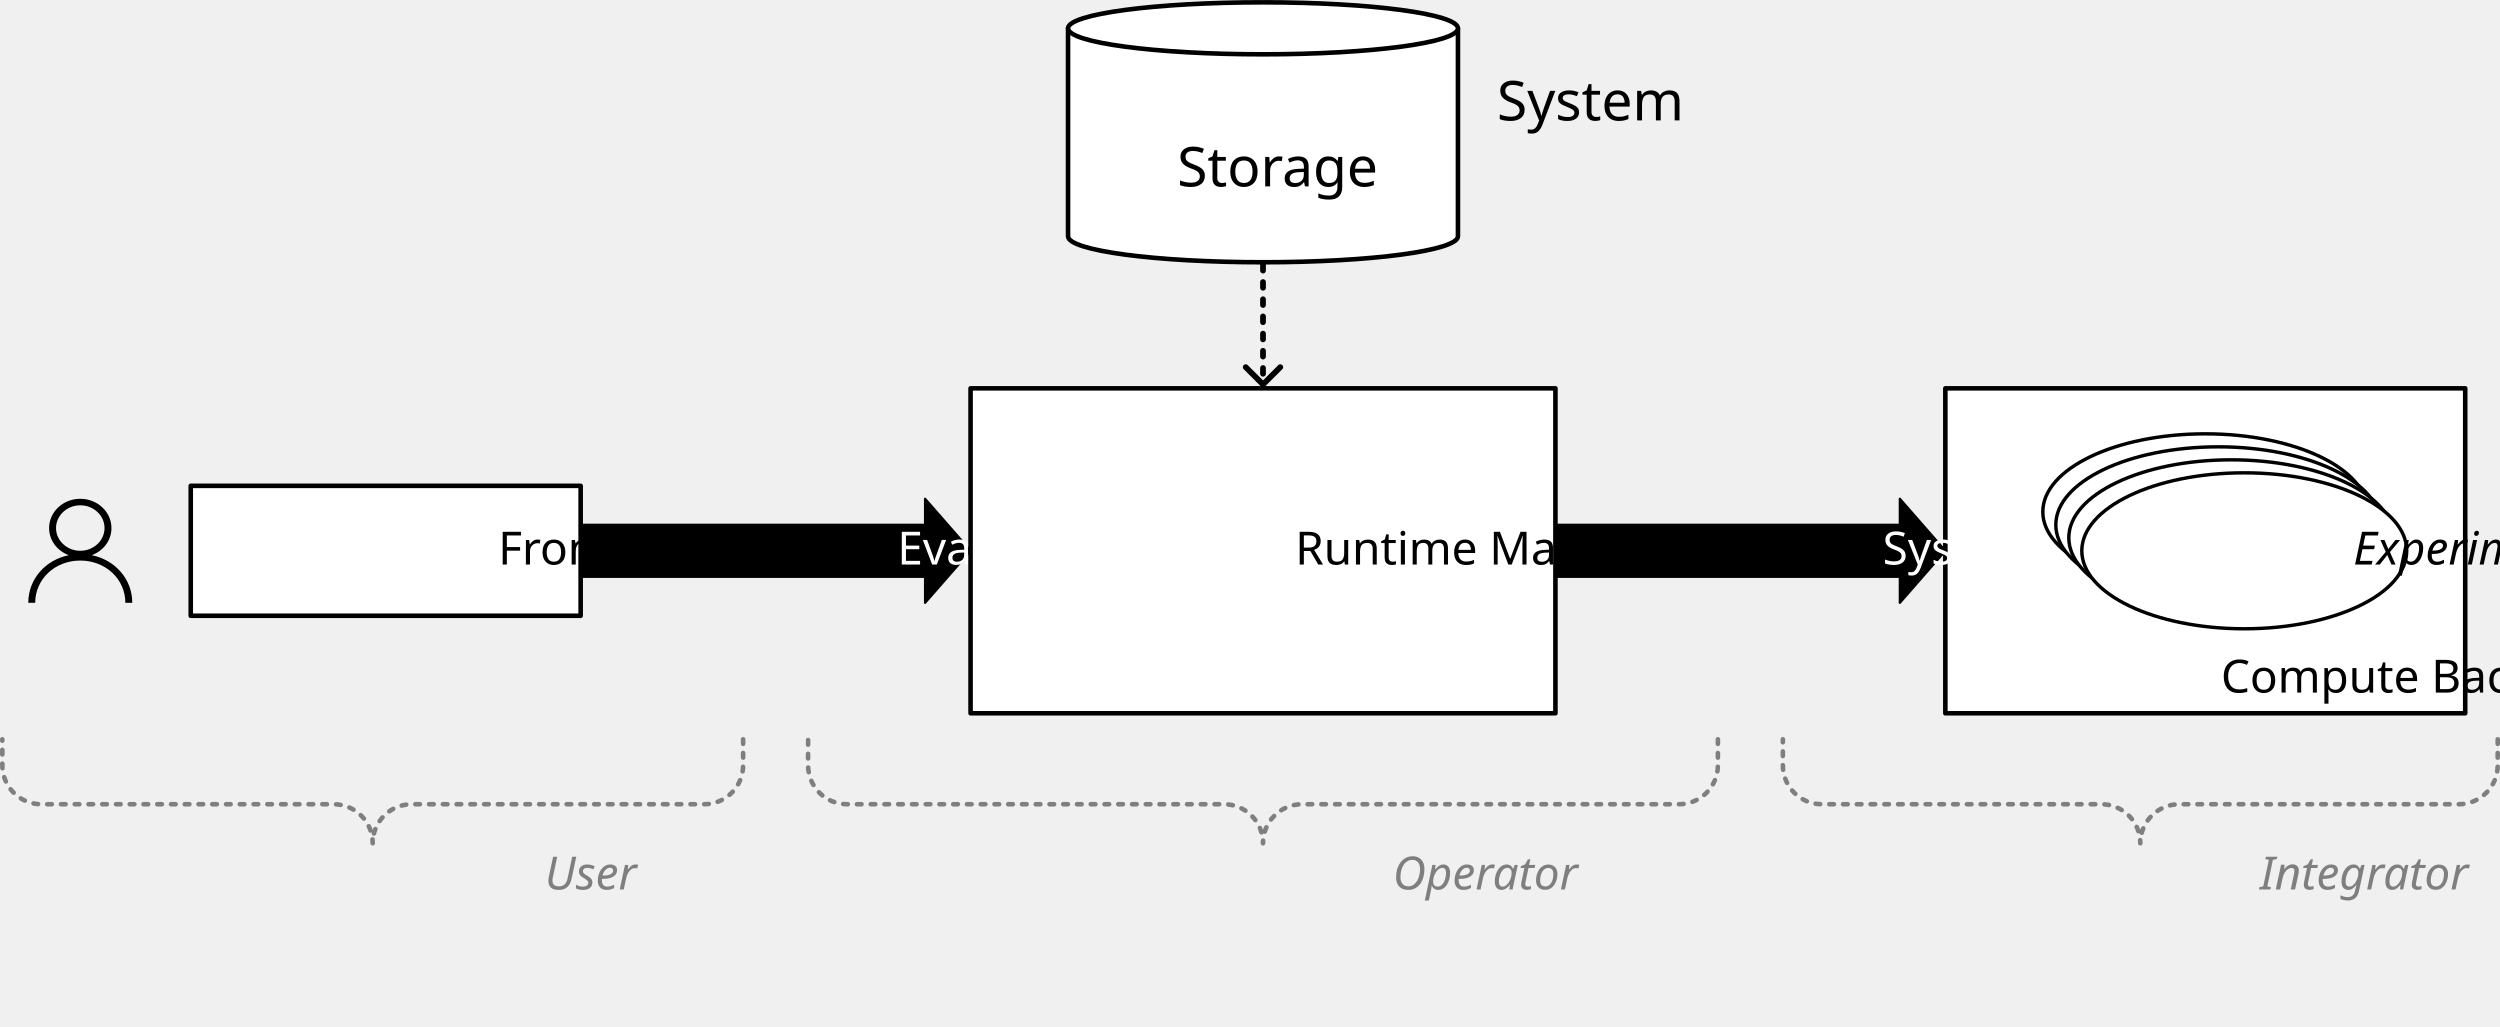
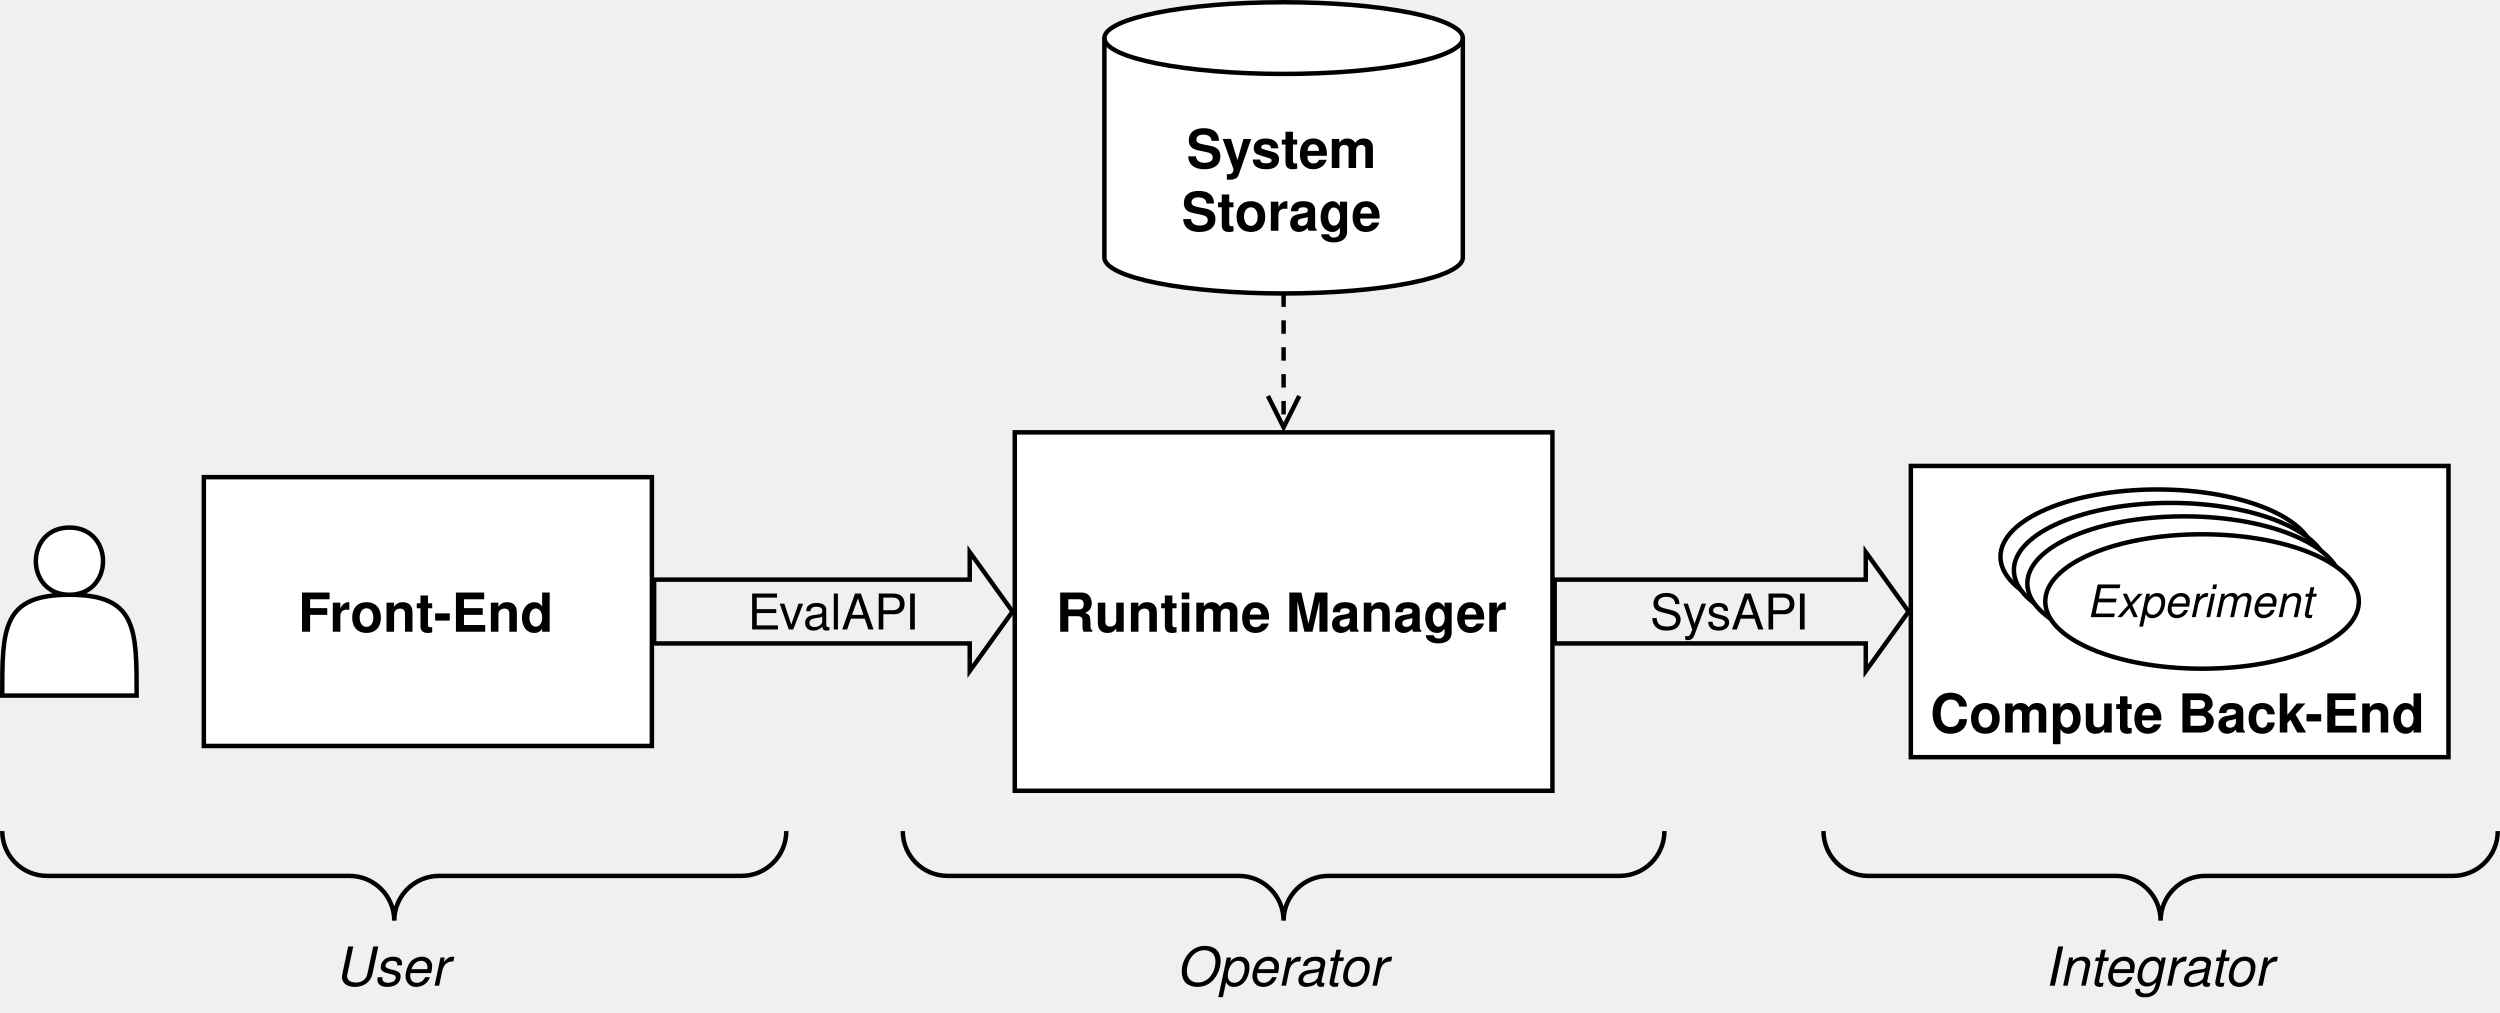
- <svg xmlns="http://www.w3.org/2000/svg" xmlns:ns1="http://schemas.microsoft.com/visio/2003/SVGExtensions/" xmlns:xlink="http://www.w3.org/1999/xlink" width="7.573in" height="3.11in" viewBox="0 0 545.252 223.902" xml:space="preserve" color-interpolation-filters="sRGB" class="st16">
-   <ns1:documentProperties ns1:langID="1031" ns1:metric="true" ns1:viewMarkup="false" />
-   <style type="text/css">
- 	
- 		.st1 {fill:#000000;stroke:#000000;stroke-linecap:round;stroke-linejoin:round;stroke-width:0.5}
- 		.st2 {fill:#000000;fill-opacity:1;stroke:#000000;stroke-opacity:1;stroke-width:0.166}
- 		.st3 {fill:none;stroke:none;stroke-linecap:round;stroke-linejoin:round;stroke-width:0.75}
- 		.st4 {fill:#ffffff;font-family:Calibri;font-size:0.833em}
- 		.st5 {marker-end:url(#mrkr1-13);stroke:#000000;stroke-dasharray:1.25,2.5;stroke-linecap:round;stroke-linejoin:round;stroke-width:1.25}
- 		.st6 {fill:#000000;fill-opacity:1;stroke:#000000;stroke-opacity:1;stroke-width:0.332}
- 		.st7 {fill:#ffffff;stroke:#000000;stroke-linecap:round;stroke-linejoin:round;stroke-width:1}
- 		.st8 {fill:#000000;font-family:Bosch Office Sans;font-size:0.833em}
- 		.st9 {fill:#ffffff;stroke:#000000;stroke-linecap:round;stroke-linejoin:round;stroke-width:0.75}
- 		.st10 {fill:#000000;font-family:Calibri;font-size:0.833em;font-style:italic}
- 		.st11 {fill:#000000;stroke:none;stroke-linecap:butt;stroke-width:3.188}
- 		.st12 {stroke:#7f7f7f;stroke-dasharray:1,2;stroke-linecap:round;stroke-linejoin:round;stroke-width:1}
- 		.st13 {fill:#7f7f7f;font-family:Calibri;font-size:0.833em;font-style:italic}
- 		.st14 {fill:#000000;font-family:Calibri;font-size:1em}
- 		.st15 {font-size:1em}
- 		.st16 {fill:none;fill-rule:evenodd;font-size:12px;overflow:visible;stroke-linecap:square;stroke-miterlimit:3}
- 	
- 	</style>
-   <defs id="Markers">
-     <g id="lend13">
-       <path d="M 3 1 L 0 0 L 3 -1 L 3 1 " style="stroke:none" />
-     </g>
-     <marker id="mrkr13-4" class="st2" ns1:arrowType="13" ns1:arrowSize="2" ns1:setback="18.12" refX="-18.12" orient="auto" markerUnits="strokeWidth" overflow="visible">
-       <use xlink:href="#lend13" transform="scale(-6.04,-6.04) " />
-     </marker>
-     <g id="lend1">
-       <path d="M 1 -1 L 0 0 L 1 1 " style="stroke-linecap:round;stroke-linejoin:round;fill:none" />
-     </g>
-     <marker id="mrkr1-13" class="st6" ns1:arrowType="1" ns1:arrowSize="2" orient="auto" markerUnits="strokeWidth" overflow="visible">
-       <use xlink:href="#lend1" transform="scale(-3.016,-3.016) " />
-     </marker>
-   </defs>
-   <g ns1:mID="0" ns1:index="1" ns1:groupContext="foregroundPage">
-     <ns1:pageProperties ns1:drawingScale="0.0393701" ns1:pageScale="0.0393701" ns1:drawingUnits="24" ns1:shadowOffsetX="8.50394" ns1:shadowOffsetY="-8.50394" />
-     <g id="shape67-1" ns1:mID="67" ns1:groupContext="shape" transform="translate(211.681,-103.78) scale(-1,1)">
-       <ns1:userDefs>
-         <ns1:ud ns1:nameU="visVersion" ns1:val="VT0(15):26" />
-         <ns1:ud ns1:nameU="ArrowType" ns1:prompt="" ns1:val="VT0(2):26" />
-       </ns1:userDefs>
-       <path d="M0 223.9 L9.92 212.56 L9.92 218.23 L85.04 218.23 L85.04 223.9 L85.04 229.57 L9.92 229.57 L9.92 235.24 L0 223.9        Z" class="st1" />
-     </g>
-     <g id="shape68-5" ns1:mID="68" ns1:groupContext="shape" transform="translate(128.059,-98.1103)">
-       <ns1:textBlock ns1:margins="rect(4,4,4,4)" ns1:tabSpace="42.5197" />
-       <ns1:textRect cx="35.858" cy="218.232" width="71.72" height="11.339" />
-       <rect x="0" y="212.563" width="71.716" height="11.339" class="st3" />
-       <text x="20.88" y="221.23" class="st4" ns1:langID="1031">
-         <ns1:paragraph ns1:horizAlign="1" />
-         <ns1:tabList />EvalAPI</text>
-     </g>
-     <g id="shape2-8" ns1:mID="2" ns1:groupContext="shape" transform="translate(499.362,57.7598) rotate(90)">
-       <path d="M0 223.9 L26.08 223.9" class="st5" />
-     </g>
-     <g id="shape3-14" ns1:mID="3" ns1:groupContext="shape" transform="translate(211.681,-68.3465)">
-       <ns1:textBlock ns1:margins="rect(4,4,4,4)" ns1:tabSpace="42.5197" />
-       <ns1:textRect cx="63.779" cy="188.469" width="127.56" height="70.866" />
-       <rect x="0" y="153.035" width="127.559" height="70.866" class="st7" />
-       <text x="24.04" y="191.47" class="st8" ns1:langID="1031">
-         <ns1:paragraph ns1:horizAlign="1" />
-         <ns1:tabList />Runtime Manager</text>
-     </g>
-     <g id="shape5-17" ns1:mID="5" ns1:groupContext="shape" transform="translate(41.6024,-89.6064)">
-       <ns1:textBlock ns1:margins="rect(4,4,4,4)" ns1:tabSpace="42.5197" />
-       <ns1:textRect cx="42.52" cy="209.728" width="85.04" height="28.346" />
-       <rect x="0" y="195.555" width="85.039" height="28.346" class="st7" />
-       <text x="20.29" y="212.73" class="st8" ns1:langID="1031">
-         <ns1:paragraph ns1:horizAlign="1" />
-         <ns1:tabList />Front-End</text>
-     </g>
-     <g id="shape9-20" ns1:mID="9" ns1:groupContext="shape" transform="translate(424.28,-68.3465)">
-       <ns1:textBlock ns1:margins="rect(4,4,2,4)" ns1:tabSpace="42.5197" ns1:verticalAlign="2" />
-       <ns1:textRect cx="56.693" cy="188.469" width="113.39" height="70.866" />
-       <rect x="0" y="153.035" width="113.386" height="70.866" class="st7" />
-       <text x="13.34" y="219.4" class="st8" ns1:langID="1031">
-         <ns1:paragraph ns1:spLine="-1" ns1:horizAlign="1" />
-         <ns1:tabList />Compute Back-End</text>
-     </g>
-     <g id="shape13-23" ns1:mID="13" ns1:groupContext="shape" transform="translate(445.539,-95.2756)">
-       <ellipse cx="35.433" cy="206.894" rx="35.433" ry="17.008" class="st9" />
-     </g>
-     <g id="shape36-25" ns1:mID="36" ns1:groupContext="shape" transform="translate(448.374,-92.441)">
-       <ellipse cx="35.433" cy="206.894" rx="35.433" ry="17.008" class="st9" />
-     </g>
-     <g id="shape37-27" ns1:mID="37" ns1:groupContext="shape" transform="translate(451.209,-89.6063)">
-       <ellipse cx="35.433" cy="206.894" rx="35.433" ry="17.008" class="st9" />
-     </g>
-     <g id="shape34-29" ns1:mID="34" ns1:groupContext="shape" transform="translate(454.043,-86.7717)">
-       <ns1:textBlock ns1:margins="rect(4,4,4,4)" ns1:tabSpace="42.5197" />
-       <ns1:textRect cx="35.433" cy="206.894" width="70.87" height="34.016" />
-       <ellipse cx="35.433" cy="206.894" rx="35.433" ry="17.008" class="st9" />
-       <text x="12.42" y="209.89" class="st10" ns1:langID="1031">
-         <ns1:paragraph ns1:horizAlign="1" />
-         <ns1:tabList />Experiment</text>
-     </g>
-     <g id="shape72-32" ns1:mID="72" ns1:groupContext="shape" transform="translate(424.28,-103.78) rotate(1.37049E-05) scale(-1,1)">
-       <ns1:userDefs>
-         <ns1:ud ns1:nameU="visVersion" ns1:val="VT0(15):26" />
-         <ns1:ud ns1:nameU="ArrowType" ns1:prompt="" ns1:val="VT0(2):26" />
-       </ns1:userDefs>
-       <path d="M0 223.9 L9.92 212.56 L9.92 218.23 L85.04 218.23 L85.04 223.9 L85.04 229.57 L9.92 229.57 L9.92 235.24 L0 223.9        Z" class="st1" />
-     </g>
-     <g id="shape73-35" ns1:mID="73" ns1:groupContext="shape" transform="translate(341.224,-98.1103)">
-       <ns1:textBlock ns1:margins="rect(4,4,4,4)" ns1:tabSpace="42.5197" />
-       <ns1:textRect cx="35.858" cy="218.232" width="71.72" height="11.339" />
-       <rect x="0" y="212.563" width="71.716" height="11.339" class="st3" />
-       <text x="22.61" y="221.23" class="st4" ns1:langID="1031">
-         <ns1:paragraph ns1:horizAlign="1" />
-         <ns1:tabList />SysAPI</text>
-     </g>
-     <g id="group336-38" transform="translate(6.16929,-92.441)" ns1:mID="336" ns1:groupContext="group">
-       <g id="shape337-39" ns1:mID="337" ns1:groupContext="shape">
-         <path d="M13.85 213.52 C16.37 212.58 18.14 210.3 18.14 207.6 C18.14 204.08 15.1 201.22 11.34 201.22 C7.58 201.22         4.54 204.08 4.54 207.6 C4.54 210.3 6.31 212.58 8.83 213.52 C3.72 214.56 0 218.75 0 223.9 L1.51 223.9         C1.51 218.73 5.82 214.69 11.34 214.69 C16.86 214.69 21.17 218.73 21.17 223.9 L22.68 223.9 C22.68 218.75         18.95 214.56 13.85 213.52 ZM6.05 207.6 C6.05 204.87 8.43 202.64 11.34 202.64 C14.25 202.64 16.63 204.87         16.63 207.6 C16.63 210.33 14.25 212.56 11.34 212.56 C8.43 212.56 6.05 210.33 6.05 207.6 Z" class="st11" />
-       </g>
-     </g>
-     <g id="shape338-41" ns1:mID="338" ns1:groupContext="shape" transform="translate(162.075,-48.5039) scale(-1,1)">
-       <ns1:userDefs>
-         <ns1:ud ns1:nameU="TxtW" ns1:val="VT0(0.55555555555556):29" />
-         <ns1:ud ns1:nameU="TxtA" ns1:val="VT0(1.5707963267949):37" />
-         <ns1:ud ns1:nameU="TxtAState" ns1:val="VT0(0):26" />
-         <ns1:ud ns1:nameU="TxtWState" ns1:val="VT0(0):26" />
-         <ns1:ud ns1:nameU="MaxRadius" ns1:val="VT0(0.19685039370079):24" />
-         <ns1:ud ns1:nameU="PosCH1" ns1:prompt="Constrains X postion of Control Handle #1" ns1:val="VT0(0):26" />
-         <ns1:ud ns1:nameU="PosCH2" ns1:prompt="Constrains Y postion of Control Handle #2" ns1:val="VT0(0):26" />
-         <ns1:ud ns1:nameU="Scale" ns1:val="VT0(1):26" />
-         <ns1:ud ns1:nameU="AntiScale" ns1:val="VT0(1):26" />
-         <ns1:ud ns1:nameU="visVersion" ns1:val="VT0(15):26" />
-         <ns1:ud ns1:nameU="TxtA" ns1:prompt="" ns1:val="VT0(-1.5707963267949):32" />
-       </ns1:userDefs>
-       <path d="M0 209.73 L0 215.4 A8.504 8.504 -180 0 0 8.5 223.9 L72.28 223.9 A8.504 8.504 0 0 1 80.79 232.41 A8.504        8.504 0 0 1 89.29 223.9 L153.07 223.9 A8.504 8.504 -180 0 0 161.57 215.4 L161.57 209.73" class="st12" />
-     </g>
-     <g id="shape339-44" ns1:mID="339" ns1:groupContext="shape" transform="translate(374.673,-48.5039) scale(-1,1)">
-       <ns1:userDefs>
-         <ns1:ud ns1:nameU="TxtW" ns1:val="VT0(0.55555555555556):29" />
-         <ns1:ud ns1:nameU="TxtA" ns1:val="VT0(1.5707963267949):37" />
-         <ns1:ud ns1:nameU="TxtAState" ns1:val="VT0(0):26" />
-         <ns1:ud ns1:nameU="TxtWState" ns1:val="VT0(0):26" />
-         <ns1:ud ns1:nameU="MaxRadius" ns1:val="VT0(0.19685039370079):24" />
-         <ns1:ud ns1:nameU="PosCH1" ns1:prompt="Constrains X postion of Control Handle #1" ns1:val="VT0(0):26" />
-         <ns1:ud ns1:nameU="PosCH2" ns1:prompt="Constrains Y postion of Control Handle #2" ns1:val="VT0(0):26" />
-         <ns1:ud ns1:nameU="Scale" ns1:val="VT0(1):26" />
-         <ns1:ud ns1:nameU="AntiScale" ns1:val="VT0(1):26" />
-         <ns1:ud ns1:nameU="visVersion" ns1:val="VT0(15):26" />
-         <ns1:ud ns1:nameU="TxtA" ns1:prompt="" ns1:val="VT0(-1.5707963267949):32" />
-       </ns1:userDefs>
-       <path d="M0 209.73 L0 215.4 A8.504 8.504 -180 0 0 8.5 223.9 L90.71 223.9 A8.504 8.504 0 0 1 99.21 232.41 A8.504        8.504 0 0 1 107.72 223.9 L189.92 223.9 A8.504 8.504 -180 0 0 198.43 215.4 L198.43 209.73" class="st12" />
-     </g>
-     <g id="shape342-47" ns1:mID="342" ns1:groupContext="shape" transform="translate(544.752,-48.5039) scale(-1,1)">
-       <ns1:userDefs>
-         <ns1:ud ns1:nameU="TxtW" ns1:val="VT0(0.55555555555556):29" />
-         <ns1:ud ns1:nameU="TxtA" ns1:val="VT0(1.5707963267949):37" />
-         <ns1:ud ns1:nameU="TxtAState" ns1:val="VT0(0):26" />
-         <ns1:ud ns1:nameU="TxtWState" ns1:val="VT0(0):26" />
-         <ns1:ud ns1:nameU="MaxRadius" ns1:val="VT0(0.19685039370079):24" />
-         <ns1:ud ns1:nameU="PosCH1" ns1:prompt="Constrains X postion of Control Handle #1" ns1:val="VT0(0):26" />
-         <ns1:ud ns1:nameU="PosCH2" ns1:prompt="Constrains Y postion of Control Handle #2" ns1:val="VT0(0):26" />
-         <ns1:ud ns1:nameU="Scale" ns1:val="VT0(1):26" />
-         <ns1:ud ns1:nameU="AntiScale" ns1:val="VT0(1):26" />
-         <ns1:ud ns1:nameU="visVersion" ns1:val="VT0(15):26" />
-         <ns1:ud ns1:nameU="TxtA" ns1:prompt="" ns1:val="VT0(-1.5707963267949):32" />
-       </ns1:userDefs>
-       <path d="M0 209.73 L0 215.4 A8.504 8.504 -180 0 0 8.5 223.9 L69.45 223.9 A8.504 8.504 0 0 1 77.95 232.41 A8.504        8.504 0 0 1 86.46 223.9 L147.4 223.9 A8.504 8.504 -180 0 0 155.91 215.4 L155.91 209.73" class="st12" />
-     </g>
-     <g id="shape343-50" ns1:mID="343" ns1:groupContext="shape" transform="translate(67.1142,-28.6614)">
-       <ns1:textBlock ns1:margins="rect(4,4,4,4)" ns1:tabSpace="42.5197" />
-       <ns1:textRect cx="14.173" cy="219.65" width="28.35" height="8.504" />
-       <rect x="0" y="215.398" width="28.346" height="8.504" class="st3" />
-       <text x="4.92" y="222.65" class="st13" ns1:langID="1031">
-         <ns1:paragraph ns1:horizAlign="1" />
-         <ns1:tabList />User</text>
-     </g>
-     <g id="shape344-53" ns1:mID="344" ns1:groupContext="shape" transform="translate(252.783,-28.6614)">
-       <ns1:textBlock ns1:margins="rect(4,4,4,4)" ns1:tabSpace="42.5197" />
-       <ns1:textRect cx="22.677" cy="219.65" width="45.36" height="8.504" />
-       <rect x="0" y="215.398" width="45.354" height="8.504" class="st3" />
-       <text x="4.21" y="222.65" class="st13" ns1:langID="1031">
-         <ns1:paragraph ns1:horizAlign="1" />
-         <ns1:tabList />Operator</text>
-     </g>
-     <g id="shape345-56" ns1:mID="345" ns1:groupContext="shape" transform="translate(441.287,-28.6614)">
-       <ns1:textBlock ns1:margins="rect(4,4,4,4)" ns1:tabSpace="42.5197" />
-       <ns1:textRect cx="25.512" cy="219.65" width="51.03" height="8.504" />
-       <rect x="0" y="215.398" width="51.024" height="8.504" class="st3" />
-       <text x="4.81" y="222.65" class="st13" ns1:langID="1031">
-         <ns1:paragraph ns1:horizAlign="1" />
-         <ns1:tabList />Integrator</text>
-     </g>
-     <g id="group356-59" transform="translate(232.941,-166.709)" ns1:mID="356" ns1:groupContext="group">
-       <ns1:userDefs>
-         <ns1:ud ns1:nameU="visVersion" ns1:prompt="" ns1:val="VT0(15):26" />
-       </ns1:userDefs>
-       <g id="shape357-60" ns1:mID="357" ns1:groupContext="shape">
-         <ns1:userDefs>
-           <ns1:ud ns1:nameU="ControlHalfHeight" ns1:prompt="" ns1:val="VT0(0.11811023622047):24" />
-           <ns1:ud ns1:nameU="FillForegnd" ns1:prompt="" ns1:val="VT0(1):26" />
-           <ns1:ud ns1:nameU="ControlHalfHeight" ns1:prompt="" ns1:val="VT0(0.078740157480315):1" />
-         </ns1:userDefs>
-         <path d="M0 218.23 A42.52 5.669 -180 1 0 85.04 218.23 L85.04 172.88 L0 172.88 L0 218.23 Z" class="st7" />
-       </g>
-       <g id="shape356-62" ns1:mID="356" ns1:groupContext="groupContent">
-         <ns1:textBlock ns1:margins="rect(4,2,2,2)" ns1:tabSpace="42.5197" />
-         <ns1:textRect cx="42.52" cy="195.555" width="85.04" height="56.693" />
-         <ellipse cx="42.52" cy="172.878" rx="42.52" ry="5.669" class="st7" />
-         <text x="24.91" y="192.96" class="st14" ns1:langID="1031">
-           <ns1:paragraph ns1:horizAlign="1" />
-           <ns1:tabList />System<ns1:lf />
-           <tspan x="23.81" dy="1.2em" class="st15">Storage</tspan>
-         </text>
+ <svg xmlns="http://www.w3.org/2000/svg" style="background: transparent; background-color: transparent; color-scheme: light dark;" version="1.1" width="558px" height="226px" viewBox="0 0 558 226" content="&lt;mxfile host=&quot;Electron&quot; agent=&quot;Mozilla/5.0 (Macintosh; Intel Mac OS X 10_15_7) AppleWebKit/537.36 (KHTML, like Gecko) draw.io/28.2.8 Chrome/140.0.734.240 Electron/38.4.0 Safari/537.36&quot; version=&quot;28.2.8&quot; scale=&quot;1&quot; border=&quot;0&quot;&gt;&#10;  &lt;diagram name=&quot;Page-1&quot; id=&quot;LdeIBpu1kU4W7u9YiNMH&quot;&gt;&#10;    &lt;mxGraphModel dx=&quot;2866&quot; dy=&quot;1610&quot; grid=&quot;1&quot; gridSize=&quot;10&quot; guides=&quot;1&quot; tooltips=&quot;1&quot; connect=&quot;1&quot; arrows=&quot;1&quot; fold=&quot;1&quot; page=&quot;1&quot; pageScale=&quot;1&quot; pageWidth=&quot;850&quot; pageHeight=&quot;1100&quot; math=&quot;0&quot; shadow=&quot;0&quot; adaptiveColors=&quot;auto&quot;&gt;&#10;      &lt;root&gt;&#10;        &lt;mxCell id=&quot;0&quot; /&gt;&#10;        &lt;mxCell id=&quot;1&quot; parent=&quot;0&quot; /&gt;&#10;        &lt;mxCell id=&quot;y5hHhpprdYV7xtzKMJWT-1&quot; value=&quot;Runtime Manager&quot; style=&quot;rounded=0;fontStyle=1;labelBackgroundColor=none;&quot; parent=&quot;1&quot; vertex=&quot;1&quot;&gt;&#10;          &lt;mxGeometry x=&quot;260&quot; y=&quot;120&quot; width=&quot;120&quot; height=&quot;80&quot; as=&quot;geometry&quot; /&gt;&#10;        &lt;/mxCell&gt;&#10;        &lt;mxCell id=&quot;y5hHhpprdYV7xtzKMJWT-2&quot; value=&quot;Front-End&quot; style=&quot;rounded=0;fontStyle=1;labelBackgroundColor=none;&quot; parent=&quot;1&quot; vertex=&quot;1&quot;&gt;&#10;          &lt;mxGeometry x=&quot;79&quot; y=&quot;130&quot; width=&quot;100&quot; height=&quot;60&quot; as=&quot;geometry&quot; /&gt;&#10;        &lt;/mxCell&gt;&#10;        &lt;mxCell id=&quot;y5hHhpprdYV7xtzKMJWT-3&quot; value=&quot;&quot; style=&quot;shape=actor;aspect=fixed;labelBackgroundColor=none;rounded=0;&quot; parent=&quot;1&quot; vertex=&quot;1&quot;&gt;&#10;          &lt;mxGeometry x=&quot;34&quot; y=&quot;141.25&quot; width=&quot;30&quot; height=&quot;37.5&quot; as=&quot;geometry&quot; /&gt;&#10;        &lt;/mxCell&gt;&#10;        &lt;mxCell id=&quot;y5hHhpprdYV7xtzKMJWT-4&quot; value=&quot;System&amp;#xa;Storage&quot; style=&quot;shape=cylinder3;boundedLbl=1;backgroundOutline=1;size=8;fontStyle=1;labelBackgroundColor=none;rounded=0;&quot; parent=&quot;1&quot; vertex=&quot;1&quot;&gt;&#10;          &lt;mxGeometry x=&quot;280&quot; y=&quot;24&quot; width=&quot;80&quot; height=&quot;65&quot; as=&quot;geometry&quot; /&gt;&#10;        &lt;/mxCell&gt;&#10;        &lt;mxCell id=&quot;y5hHhpprdYV7xtzKMJWT-5&quot; value=&quot;EvalAPI&quot; style=&quot;shape=flexArrow;endArrow=classic;rounded=0;entryX=0;entryY=0.5;entryDx=0;entryDy=0;exitX=1;exitY=0.5;exitDx=0;exitDy=0;width=14.24;endSize=2.853;endWidth=11.322;fontColor=default;labelBackgroundColor=none;&quot; parent=&quot;1&quot; source=&quot;y5hHhpprdYV7xtzKMJWT-2&quot; target=&quot;y5hHhpprdYV7xtzKMJWT-1&quot; edge=&quot;1&quot;&gt;&#10;          &lt;mxGeometry width=&quot;50&quot; height=&quot;50&quot; relative=&quot;1&quot; as=&quot;geometry&quot;&gt;&#10;            &lt;mxPoint x=&quot;180&quot; y=&quot;300&quot; as=&quot;sourcePoint&quot; /&gt;&#10;            &lt;mxPoint x=&quot;230&quot; y=&quot;250&quot; as=&quot;targetPoint&quot; /&gt;&#10;          &lt;/mxGeometry&gt;&#10;        &lt;/mxCell&gt;&#10;        &lt;mxCell id=&quot;y5hHhpprdYV7xtzKMJWT-6&quot; value=&quot;SysAPI&quot; style=&quot;shape=flexArrow;endArrow=classic;rounded=0;entryX=0;entryY=0.5;entryDx=0;entryDy=0;width=14.24;endSize=2.853;endWidth=11.322;fontColor=default;labelBackgroundColor=none;exitX=1;exitY=0.5;exitDx=0;exitDy=0;&quot; parent=&quot;1&quot; source=&quot;y5hHhpprdYV7xtzKMJWT-1&quot; target=&quot;y5hHhpprdYV7xtzKMJWT-7&quot; edge=&quot;1&quot;&gt;&#10;          &lt;mxGeometry width=&quot;50&quot; height=&quot;50&quot; relative=&quot;1&quot; as=&quot;geometry&quot;&gt;&#10;            &lt;mxPoint x=&quot;390&quot; y=&quot;160&quot; as=&quot;sourcePoint&quot; /&gt;&#10;            &lt;mxPoint x=&quot;441&quot; y=&quot;159.8&quot; as=&quot;targetPoint&quot; /&gt;&#10;          &lt;/mxGeometry&gt;&#10;        &lt;/mxCell&gt;&#10;        &lt;mxCell id=&quot;y5hHhpprdYV7xtzKMJWT-7&quot; value=&quot;Compute Back-End&quot; style=&quot;rounded=0;verticalAlign=bottom;fontStyle=1;labelBackgroundColor=none;&quot; parent=&quot;1&quot; vertex=&quot;1&quot;&gt;&#10;          &lt;mxGeometry x=&quot;460&quot; y=&quot;127.5&quot; width=&quot;120&quot; height=&quot;65&quot; as=&quot;geometry&quot; /&gt;&#10;        &lt;/mxCell&gt;&#10;        &lt;mxCell id=&quot;y5hHhpprdYV7xtzKMJWT-9&quot; value=&quot;&quot; style=&quot;ellipse;fontSize=10;fontStyle=2;labelBackgroundColor=none;rounded=0;&quot; parent=&quot;1&quot; vertex=&quot;1&quot;&gt;&#10;          &lt;mxGeometry x=&quot;480&quot; y=&quot;132.75&quot; width=&quot;70&quot; height=&quot;30&quot; as=&quot;geometry&quot; /&gt;&#10;        &lt;/mxCell&gt;&#10;        &lt;mxCell id=&quot;y5hHhpprdYV7xtzKMJWT-10&quot; value=&quot;&quot; style=&quot;ellipse;fontSize=10;fontStyle=2;labelBackgroundColor=none;rounded=0;&quot; parent=&quot;1&quot; vertex=&quot;1&quot;&gt;&#10;          &lt;mxGeometry x=&quot;483&quot; y=&quot;135.75&quot; width=&quot;70&quot; height=&quot;30&quot; as=&quot;geometry&quot; /&gt;&#10;        &lt;/mxCell&gt;&#10;        &lt;mxCell id=&quot;y5hHhpprdYV7xtzKMJWT-11&quot; value=&quot;&quot; style=&quot;ellipse;fontSize=10;fontStyle=2;labelBackgroundColor=none;rounded=0;&quot; parent=&quot;1&quot; vertex=&quot;1&quot;&gt;&#10;          &lt;mxGeometry x=&quot;486&quot; y=&quot;138.75&quot; width=&quot;70&quot; height=&quot;30&quot; as=&quot;geometry&quot; /&gt;&#10;        &lt;/mxCell&gt;&#10;        &lt;mxCell id=&quot;y5hHhpprdYV7xtzKMJWT-8&quot; value=&quot;Experiment&quot; style=&quot;ellipse;fontSize=10;fontStyle=2;labelBackgroundColor=none;rounded=0;&quot; parent=&quot;1&quot; vertex=&quot;1&quot;&gt;&#10;          &lt;mxGeometry x=&quot;490&quot; y=&quot;142.75&quot; width=&quot;70&quot; height=&quot;30&quot; as=&quot;geometry&quot; /&gt;&#10;        &lt;/mxCell&gt;&#10;        &lt;mxCell id=&quot;y5hHhpprdYV7xtzKMJWT-12&quot; value=&quot;&quot; style=&quot;endArrow=open;rounded=0;entryX=0.5;entryY=0;entryDx=0;entryDy=0;exitX=0.5;exitY=1;exitDx=0;exitDy=0;exitPerimeter=0;dashed=1;endFill=0;labelBackgroundColor=none;fontColor=default;&quot; parent=&quot;1&quot; source=&quot;y5hHhpprdYV7xtzKMJWT-4&quot; target=&quot;y5hHhpprdYV7xtzKMJWT-1&quot; edge=&quot;1&quot;&gt;&#10;          &lt;mxGeometry width=&quot;50&quot; height=&quot;50&quot; relative=&quot;1&quot; as=&quot;geometry&quot;&gt;&#10;            &lt;mxPoint x=&quot;210&quot; y=&quot;90&quot; as=&quot;sourcePoint&quot; /&gt;&#10;            &lt;mxPoint x=&quot;260&quot; y=&quot;40&quot; as=&quot;targetPoint&quot; /&gt;&#10;          &lt;/mxGeometry&gt;&#10;        &lt;/mxCell&gt;&#10;        &lt;mxCell id=&quot;y5hHhpprdYV7xtzKMJWT-15&quot; value=&quot;&quot; style=&quot;verticalLabelPosition=bottom;shadow=0;dashed=0;align=center;verticalAlign=top;strokeWidth=1;shape=mxgraph.mockup.markup.curlyBrace;rotation=-180;labelBackgroundColor=none;rounded=0;&quot; parent=&quot;1&quot; vertex=&quot;1&quot;&gt;&#10;          &lt;mxGeometry x=&quot;34&quot; y=&quot;209&quot; width=&quot;175&quot; height=&quot;20&quot; as=&quot;geometry&quot; /&gt;&#10;        &lt;/mxCell&gt;&#10;        &lt;mxCell id=&quot;y5hHhpprdYV7xtzKMJWT-16&quot; value=&quot;&quot; style=&quot;verticalLabelPosition=bottom;shadow=0;dashed=0;align=center;verticalAlign=top;strokeWidth=1;shape=mxgraph.mockup.markup.curlyBrace;rotation=-180;labelBackgroundColor=none;rounded=0;&quot; parent=&quot;1&quot; vertex=&quot;1&quot;&gt;&#10;          &lt;mxGeometry x=&quot;235&quot; y=&quot;209&quot; width=&quot;170&quot; height=&quot;20&quot; as=&quot;geometry&quot; /&gt;&#10;        &lt;/mxCell&gt;&#10;        &lt;mxCell id=&quot;y5hHhpprdYV7xtzKMJWT-17&quot; value=&quot;&quot; style=&quot;verticalLabelPosition=bottom;shadow=0;dashed=0;align=center;verticalAlign=top;strokeWidth=1;shape=mxgraph.mockup.markup.curlyBrace;rotation=-180;labelBackgroundColor=none;rounded=0;&quot; parent=&quot;1&quot; vertex=&quot;1&quot;&gt;&#10;          &lt;mxGeometry x=&quot;440.5&quot; y=&quot;209&quot; width=&quot;150.5&quot; height=&quot;20&quot; as=&quot;geometry&quot; /&gt;&#10;        &lt;/mxCell&gt;&#10;        &lt;mxCell id=&quot;y5hHhpprdYV7xtzKMJWT-20&quot; value=&quot;User&quot; style=&quot;text;align=center;verticalAlign=middle;rounded=0;labelBackgroundColor=none;fontStyle=2&quot; parent=&quot;1&quot; vertex=&quot;1&quot;&gt;&#10;          &lt;mxGeometry x=&quot;91.5&quot; y=&quot;229&quot; width=&quot;60&quot; height=&quot;20&quot; as=&quot;geometry&quot; /&gt;&#10;        &lt;/mxCell&gt;&#10;        &lt;mxCell id=&quot;y5hHhpprdYV7xtzKMJWT-22&quot; value=&quot;Operator&quot; style=&quot;text;align=center;verticalAlign=middle;rounded=0;labelBackgroundColor=none;fontStyle=2&quot; parent=&quot;1&quot; vertex=&quot;1&quot;&gt;&#10;          &lt;mxGeometry x=&quot;290&quot; y=&quot;229&quot; width=&quot;60&quot; height=&quot;20&quot; as=&quot;geometry&quot; /&gt;&#10;        &lt;/mxCell&gt;&#10;        &lt;mxCell id=&quot;y5hHhpprdYV7xtzKMJWT-23&quot; value=&quot;Integrator&quot; style=&quot;text;align=center;verticalAlign=middle;rounded=0;labelBackgroundColor=none;fontStyle=2&quot; parent=&quot;1&quot; vertex=&quot;1&quot;&gt;&#10;          &lt;mxGeometry x=&quot;485.75&quot; y=&quot;229&quot; width=&quot;60&quot; height=&quot;20&quot; as=&quot;geometry&quot; /&gt;&#10;        &lt;/mxCell&gt;&#10;      &lt;/root&gt;&#10;    &lt;/mxGraphModel&gt;&#10;  &lt;/diagram&gt;&#10;&lt;/mxfile&gt;&#10;">
+   <defs />
+   <g>
+     <g data-cell-id="0">
+       <g data-cell-id="1">
+         <g data-cell-id="y5hHhpprdYV7xtzKMJWT-1">
+           <g transform="translate(0.5,0.5)">
+             <rect x="226" y="96" width="120" height="80" fill="#ffffff" stroke="#000000" pointer-events="all" style="fill: light-dark(#ffffff, var(--ge-dark-color, #121212)); stroke: light-dark(rgb(0, 0, 0), rgb(255, 255, 255));" />
+           </g>
+           <g>
+             <g fill="#000000" font-family="Helvetica" font-weight="bold" text-anchor="middle" font-size="12px" style="fill: light-dark(rgb(0, 0, 0), rgb(255, 255, 255));">
+               <text x="286" y="141">Runtime Manager</text>
+             </g>
+           </g>
+         </g>
+         <g data-cell-id="y5hHhpprdYV7xtzKMJWT-2">
+           <g transform="translate(0.5,0.5)">
+             <rect x="45" y="106" width="100" height="60" fill="#ffffff" stroke="#000000" pointer-events="all" style="fill: light-dark(#ffffff, var(--ge-dark-color, #121212)); stroke: light-dark(rgb(0, 0, 0), rgb(255, 255, 255));" />
+           </g>
+           <g>
+             <g fill="#000000" font-family="Helvetica" font-weight="bold" text-anchor="middle" font-size="12px" style="fill: light-dark(rgb(0, 0, 0), rgb(255, 255, 255));">
+               <text x="95" y="141">Front-End</text>
+             </g>
+           </g>
+         </g>
+         <g data-cell-id="y5hHhpprdYV7xtzKMJWT-3">
+           <g transform="translate(0.5,0.5)">
+             <path d="M 0 154.75 C 0 139.75 0 132.25 15 132.25 C 5 132.25 5 117.25 15 117.25 C 25 117.25 25 132.25 15 132.25 C 30 132.25 30 139.75 30 154.75 Z" fill="#ffffff" stroke="#000000" stroke-miterlimit="10" pointer-events="all" style="fill: light-dark(#ffffff, var(--ge-dark-color, #121212)); stroke: light-dark(rgb(0, 0, 0), rgb(255, 255, 255));" />
+           </g>
+         </g>
+         <g data-cell-id="y5hHhpprdYV7xtzKMJWT-4">
+           <g transform="translate(0.5,0.5)">
+             <path d="M 246 8 C 246 3.58 263.91 0 286 0 C 296.61 0 306.78 0.84 314.28 2.34 C 321.79 3.84 326 5.88 326 8 L 326 57 C 326 59.12 321.79 61.16 314.28 62.66 C 306.78 64.16 296.61 65 286 65 C 275.39 65 265.22 64.16 257.72 62.66 C 250.21 61.16 246 59.12 246 57 Z" fill="#ffffff" stroke="#000000" stroke-miterlimit="10" pointer-events="all" style="fill: light-dark(#ffffff, var(--ge-dark-color, #121212)); stroke: light-dark(rgb(0, 0, 0), rgb(255, 255, 255));" />
+             <path d="M 326 8 C 326 10.12 321.79 12.16 314.28 13.66 C 306.78 15.16 296.61 16 286 16 C 275.39 16 265.22 15.16 257.72 13.66 C 250.21 12.16 246 10.12 246 8" fill="none" stroke="#000000" stroke-miterlimit="10" pointer-events="all" style="stroke: light-dark(rgb(0, 0, 0), rgb(255, 255, 255));" />
+           </g>
+           <g>
+             <g fill="#000000" font-family="Helvetica" font-weight="bold" text-anchor="middle" font-size="12px" style="fill: light-dark(rgb(0, 0, 0), rgb(255, 255, 255));">
+               <text x="286" y="37.5">System</text>
+               <text x="286" y="51.5">Storage</text>
+             </g>
+           </g>
+         </g>
+         <g data-cell-id="y5hHhpprdYV7xtzKMJWT-5">
+           <g transform="translate(0.5,0.5)">
+             <path d="M 145.5 143.12 L 145.5 128.88 L 215.94 128.88 L 215.94 122.72 L 225.5 136 L 215.94 149.28 L 215.94 143.12 Z" fill="none" stroke="#000000" stroke-miterlimit="10" pointer-events="all" style="stroke: light-dark(rgb(0, 0, 0), rgb(255, 255, 255));" />
+           </g>
+           <g>
+             <g fill="#000000" font-family="Helvetica" text-anchor="middle" font-size="11px" style="fill: light-dark(rgb(0, 0, 0), rgb(255, 255, 255));">
+               <text x="186" y="140.5">EvalAPI</text>
+             </g>
+           </g>
+         </g>
+         <g data-cell-id="y5hHhpprdYV7xtzKMJWT-6">
+           <g transform="translate(0.5,0.5)">
+             <path d="M 346.5 143.12 L 346.5 128.88 L 415.94 128.88 L 415.94 122.72 L 425.5 136 L 415.94 149.28 L 415.94 143.12 Z" fill="none" stroke="#000000" stroke-miterlimit="10" pointer-events="all" style="stroke: light-dark(rgb(0, 0, 0), rgb(255, 255, 255));" />
+           </g>
+           <g>
+             <g fill="#000000" font-family="Helvetica" text-anchor="middle" font-size="11px" style="fill: light-dark(rgb(0, 0, 0), rgb(255, 255, 255));">
+               <text x="386" y="140.5">SysAPI</text>
+             </g>
+           </g>
+         </g>
+         <g data-cell-id="y5hHhpprdYV7xtzKMJWT-7">
+           <g transform="translate(0.5,0.5)">
+             <rect x="426" y="103.5" width="120" height="65" fill="#ffffff" stroke="#000000" pointer-events="all" style="fill: light-dark(#ffffff, var(--ge-dark-color, #121212)); stroke: light-dark(rgb(0, 0, 0), rgb(255, 255, 255));" />
+           </g>
+           <g>
+             <g fill="#000000" font-family="Helvetica" font-weight="bold" text-anchor="middle" font-size="12px" style="fill: light-dark(rgb(0, 0, 0), rgb(255, 255, 255));">
+               <text x="486" y="163.5">Compute Back-End</text>
+             </g>
+           </g>
+         </g>
+         <g data-cell-id="y5hHhpprdYV7xtzKMJWT-9">
+           <g transform="translate(0.5,0.5)">
+             <ellipse cx="481" cy="123.75" rx="35" ry="15" fill="#ffffff" stroke="#000000" pointer-events="all" style="fill: light-dark(#ffffff, var(--ge-dark-color, #121212)); stroke: light-dark(rgb(0, 0, 0), rgb(255, 255, 255));" />
+           </g>
+         </g>
+         <g data-cell-id="y5hHhpprdYV7xtzKMJWT-10">
+           <g transform="translate(0.5,0.5)">
+             <ellipse cx="484" cy="126.75" rx="35" ry="15" fill="#ffffff" stroke="#000000" pointer-events="all" style="fill: light-dark(#ffffff, var(--ge-dark-color, #121212)); stroke: light-dark(rgb(0, 0, 0), rgb(255, 255, 255));" />
+           </g>
+         </g>
+         <g data-cell-id="y5hHhpprdYV7xtzKMJWT-11">
+           <g transform="translate(0.5,0.5)">
+             <ellipse cx="487" cy="129.75" rx="35" ry="15" fill="#ffffff" stroke="#000000" pointer-events="all" style="fill: light-dark(#ffffff, var(--ge-dark-color, #121212)); stroke: light-dark(rgb(0, 0, 0), rgb(255, 255, 255));" />
+           </g>
+         </g>
+         <g data-cell-id="y5hHhpprdYV7xtzKMJWT-8">
+           <g transform="translate(0.5,0.5)">
+             <ellipse cx="491" cy="133.75" rx="35" ry="15" fill="#ffffff" stroke="#000000" pointer-events="all" style="fill: light-dark(#ffffff, var(--ge-dark-color, #121212)); stroke: light-dark(rgb(0, 0, 0), rgb(255, 255, 255));" />
+           </g>
+           <g>
+             <g fill="#000000" font-family="Helvetica" font-style="italic" text-anchor="middle" font-size="10px" style="fill: light-dark(rgb(0, 0, 0), rgb(255, 255, 255));">
+               <text x="491" y="137.75">Experiment</text>
+             </g>
+           </g>
+         </g>
+         <g data-cell-id="y5hHhpprdYV7xtzKMJWT-12">
+           <g transform="translate(0.5,0.5)">
+             <path d="M 286 65 L 286 93.76" fill="none" stroke="#000000" stroke-miterlimit="10" stroke-dasharray="3 3" pointer-events="stroke" style="stroke: light-dark(rgb(0, 0, 0), rgb(255, 255, 255));" />
+             <path d="M 282.5 87.88 L 286 94.88 L 289.5 87.88" fill="none" stroke="#000000" stroke-miterlimit="10" pointer-events="all" style="stroke: light-dark(rgb(0, 0, 0), rgb(255, 255, 255));" />
+           </g>
+         </g>
+         <g data-cell-id="y5hHhpprdYV7xtzKMJWT-15">
+           <g transform="translate(0.5,0.5)">
+             <path d="M 0 205 C 0 199.48 4.48 195 10 195 L 77.5 195 C 83.02 195 87.5 190.52 87.5 185 C 87.5 190.52 91.98 195 97.5 195 L 165 195 C 170.52 195 175 199.48 175 205" fill="none" stroke="#000000" stroke-miterlimit="10" transform="rotate(-180,87.5,195)" pointer-events="all" style="stroke: light-dark(rgb(0, 0, 0), rgb(255, 255, 255));" />
+           </g>
+         </g>
+         <g data-cell-id="y5hHhpprdYV7xtzKMJWT-16">
+           <g transform="translate(0.5,0.5)">
+             <path d="M 201 205 C 201 199.48 205.48 195 211 195 L 276 195 C 281.52 195 286 190.52 286 185 C 286 190.52 290.48 195 296 195 L 361 195 C 366.52 195 371 199.48 371 205" fill="none" stroke="#000000" stroke-miterlimit="10" transform="rotate(-180,286,195)" pointer-events="all" style="stroke: light-dark(rgb(0, 0, 0), rgb(255, 255, 255));" />
+           </g>
+         </g>
+         <g data-cell-id="y5hHhpprdYV7xtzKMJWT-17">
+           <g transform="translate(0.5,0.5)">
+             <path d="M 406.5 205 C 406.5 199.48 410.98 195 416.5 195 L 471.75 195 C 477.27 195 481.75 190.52 481.75 185 C 481.75 190.52 486.23 195 491.75 195 L 547 195 C 552.52 195 557 199.48 557 205" fill="none" stroke="#000000" stroke-miterlimit="10" transform="rotate(-180,481.75,195)" pointer-events="all" style="stroke: light-dark(rgb(0, 0, 0), rgb(255, 255, 255));" />
+           </g>
+         </g>
+         <g data-cell-id="y5hHhpprdYV7xtzKMJWT-20">
+           <g transform="translate(0.5,0.5)">
+             <rect x="57.5" y="205" width="60" height="20" fill="none" stroke="none" pointer-events="all" />
+           </g>
+           <g>
+             <g fill="#000000" font-family="Helvetica" font-style="italic" text-anchor="middle" font-size="12px" style="fill: light-dark(rgb(0, 0, 0), rgb(255, 255, 255));">
+               <text x="87.5" y="220">User</text>
+             </g>
+           </g>
+         </g>
+         <g data-cell-id="y5hHhpprdYV7xtzKMJWT-22">
+           <g transform="translate(0.5,0.5)">
+             <rect x="256" y="205" width="60" height="20" fill="none" stroke="none" pointer-events="all" />
+           </g>
+           <g>
+             <g fill="#000000" font-family="Helvetica" font-style="italic" text-anchor="middle" font-size="12px" style="fill: light-dark(rgb(0, 0, 0), rgb(255, 255, 255));">
+               <text x="286" y="220">Operator</text>
+             </g>
+           </g>
+         </g>
+         <g data-cell-id="y5hHhpprdYV7xtzKMJWT-23">
+           <g transform="translate(0.5,0.5)">
+             <rect x="451.75" y="205" width="60" height="20" fill="none" stroke="none" pointer-events="all" />
+           </g>
+           <g>
+             <g fill="#000000" font-family="Helvetica" font-style="italic" text-anchor="middle" font-size="12px" style="fill: light-dark(rgb(0, 0, 0), rgb(255, 255, 255));">
+               <text x="481.75" y="220">Integrator</text>
+             </g>
+           </g>
+         </g>
      </g>
    </g>
  </g>
</svg>
